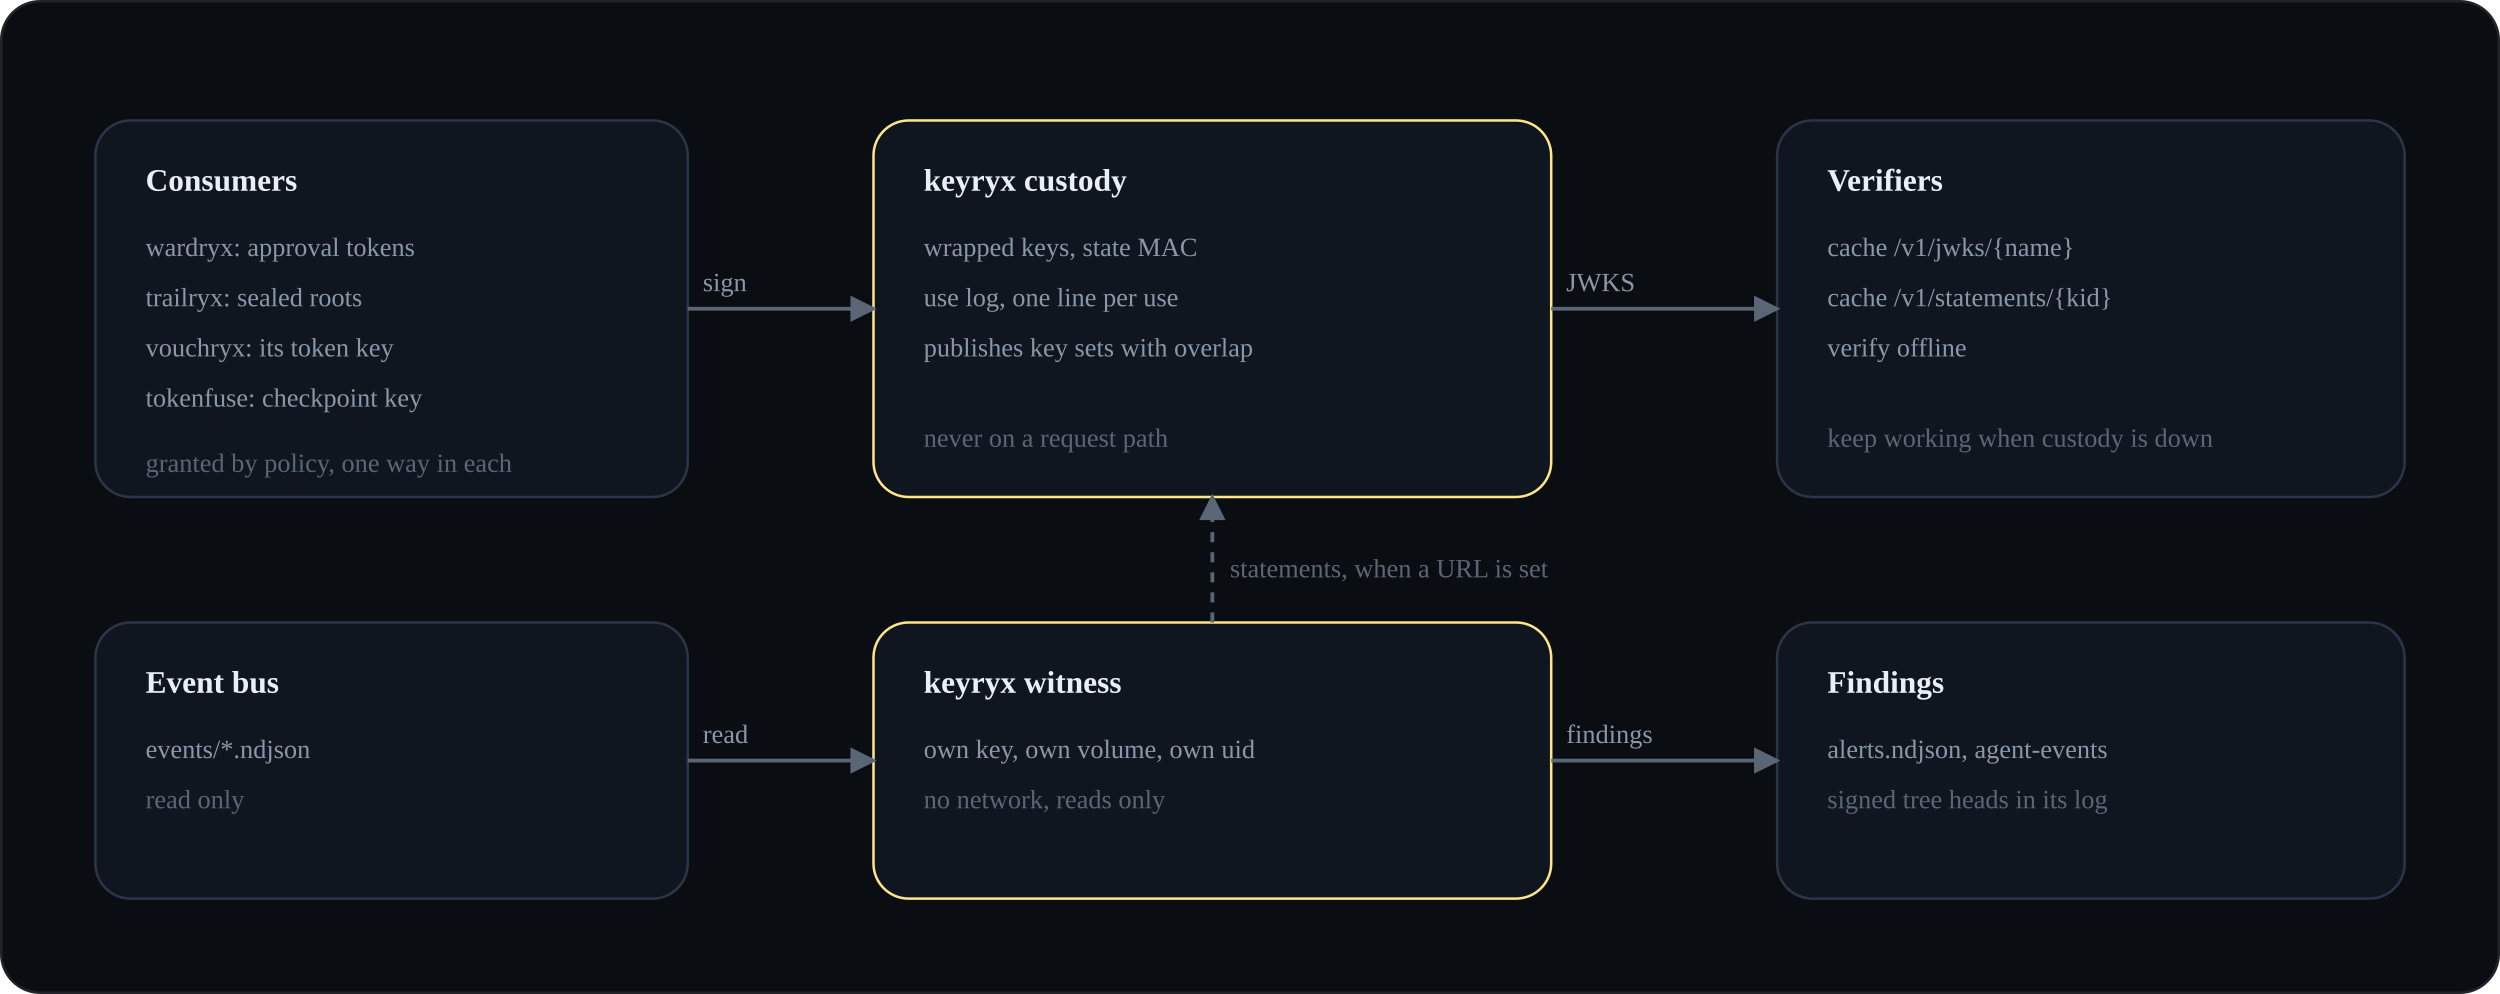
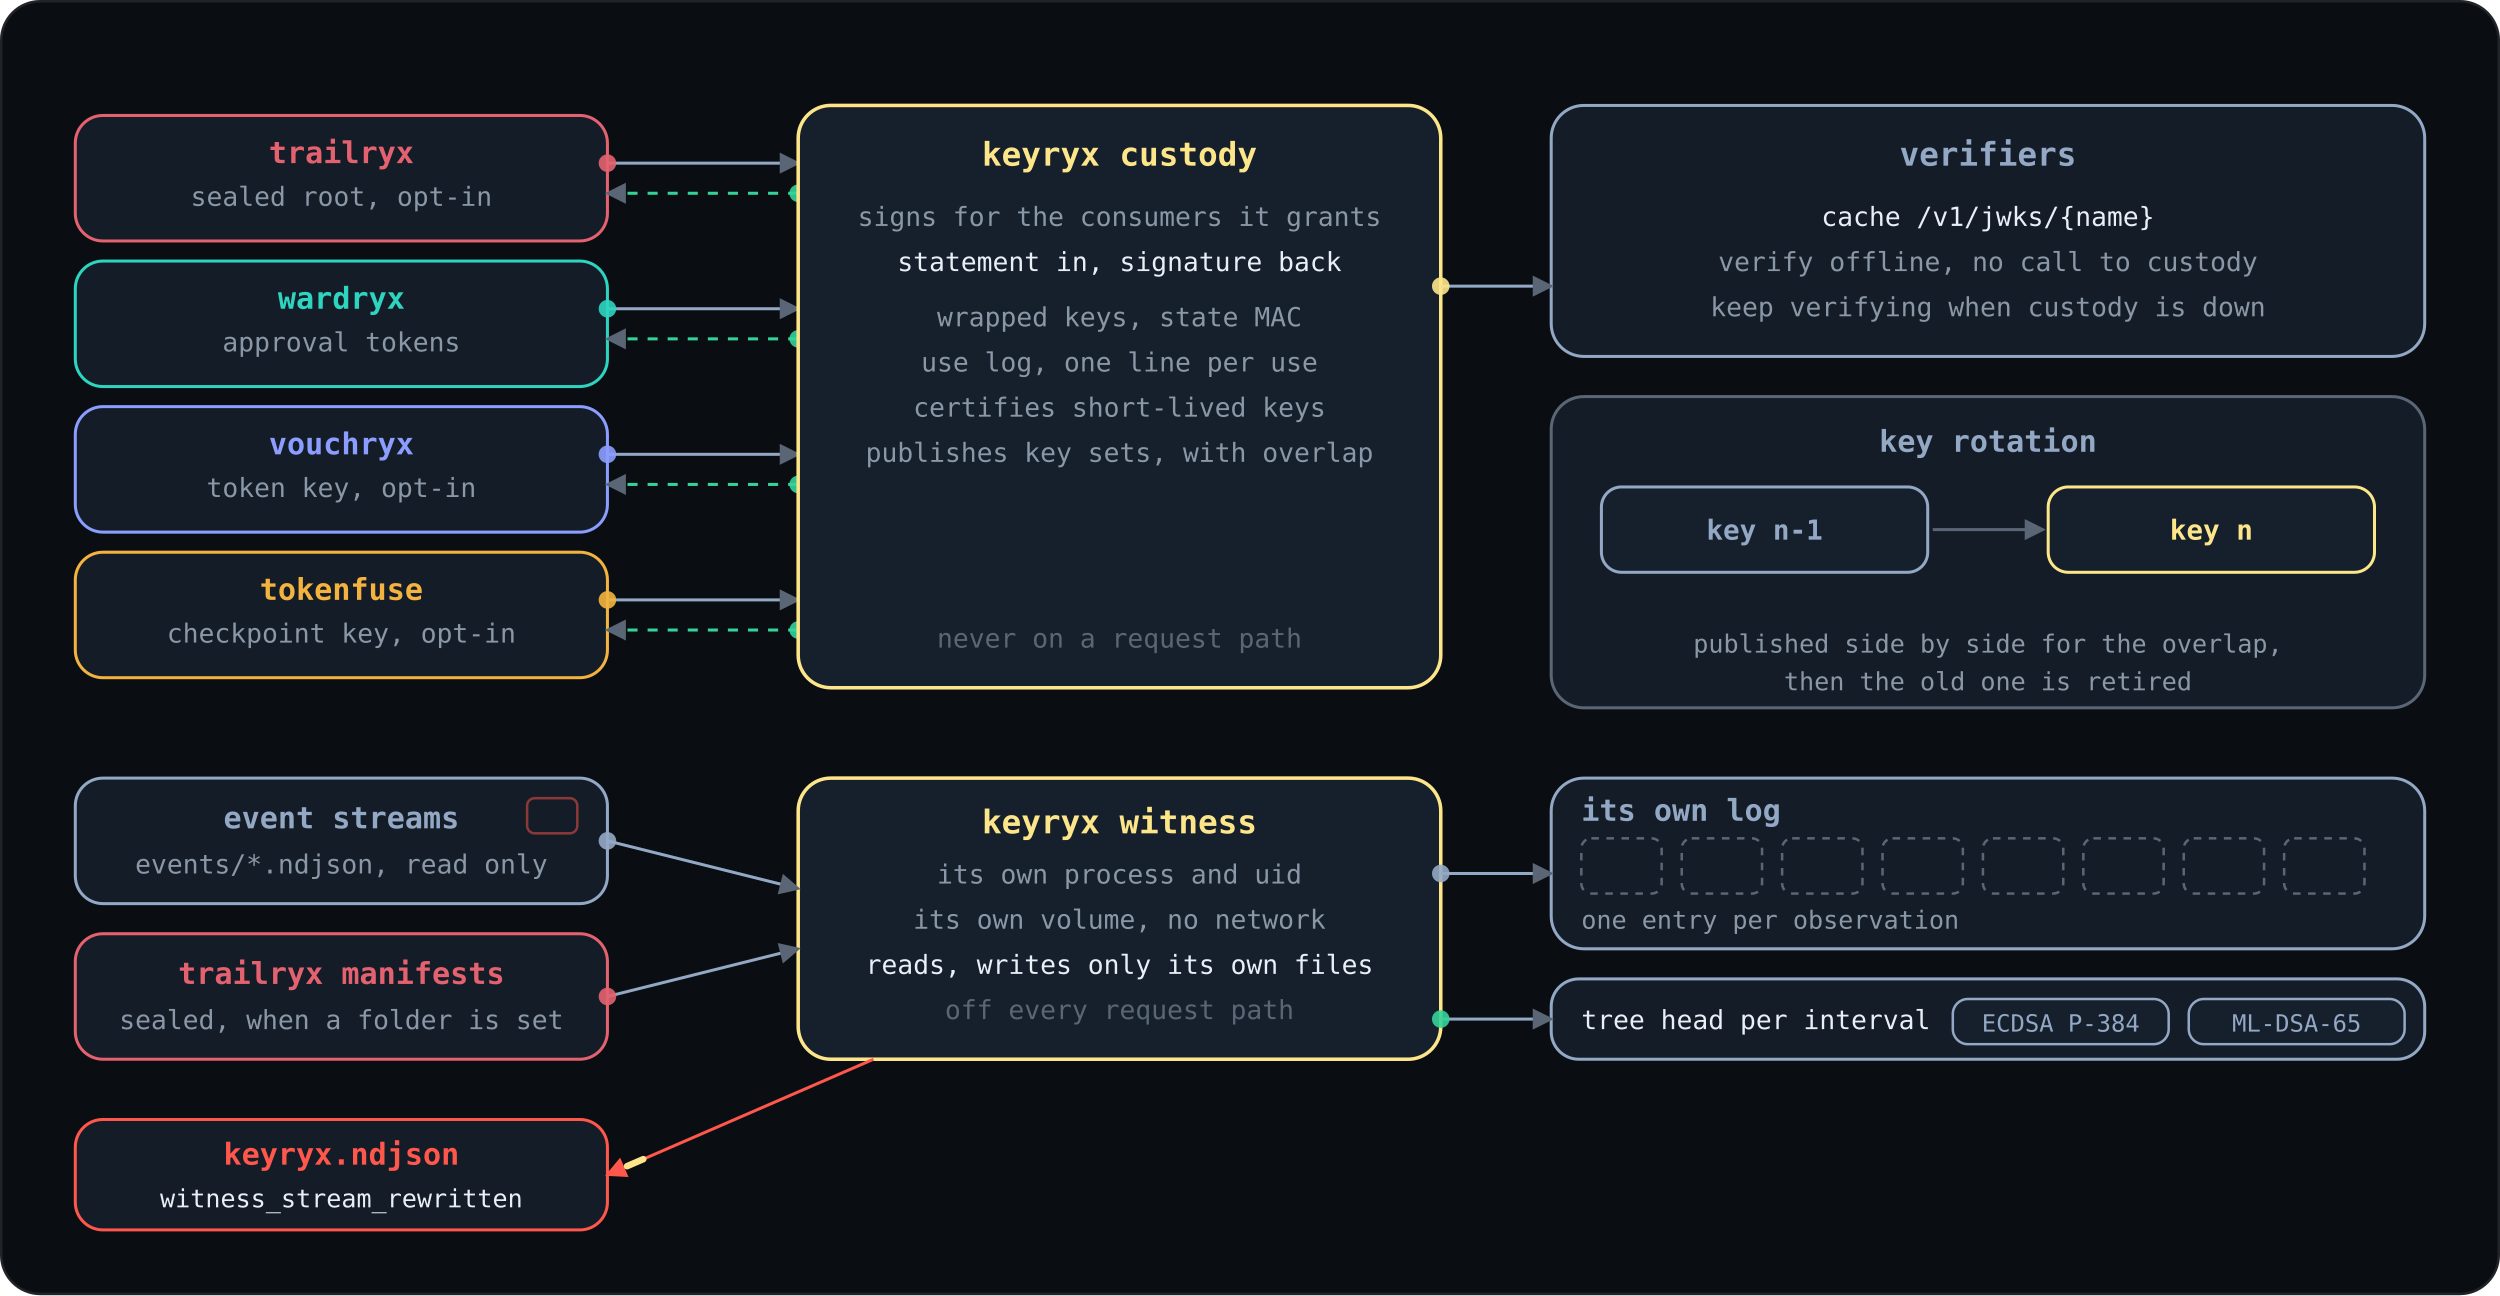
- <svg xmlns="http://www.w3.org/2000/svg" viewBox="-18 -18 996 396" width="996" height="396" role="img" aria-label="Keyryx: custody signs for the consumers it grants and publishes key sets, and a read-only witness reports what changed on the record">
-   <rect x="-18" y="-18" width="996" height="396" rx="16" fill="#0A0E13" />
-   <rect x="-17.5" y="-17.5" width="995" height="395" rx="15.5" fill="none" stroke="rgba(255,255,255,.09)" />
+ <svg xmlns="http://www.w3.org/2000/svg" viewBox="-18 -18 996 516" width="996" height="516" role="img" aria-label="Keyryx: custody signs for granted consumers and publishes key sets, and a read-only witness signs its tree heads and reports a rewritten stream">
+   <rect x="-18" y="-18" width="996" height="516" rx="16" fill="#0A0E13" />
+   <rect x="-17.5" y="-17.5" width="995" height="515" rx="15.5" fill="none" stroke="rgba(255,255,255,.09)" />
  <defs>
    <marker id="kx-a" viewBox="0 0 8 8" refX="7" refY="4" markerWidth="7" markerHeight="7" orient="auto">
      <path d="M0 0 L8 4 L0 8 z" fill="#5A6675" />
    </marker>
+     <marker id="kx-r" viewBox="0 0 8 8" refX="7" refY="4" markerWidth="7" markerHeight="7" orient="auto">
+       <path d="M0 0 L8 4 L0 8 z" fill="#FF574B" />
+     </marker>
    <style>
            .kx-t{font-family:ui-monospace,Menlo,monospace}
-             .kx-h{fill:#E9EFF6;font-size:12.5px;font-weight:700}
-             .kx-s{fill:#8A97A6;font-size:10.5px}
-             .kx-f{fill:#5A6675;font-size:10.5px}
-             @media (prefers-reduced-motion: reduce){ .kx-anim{display:none} }
+             @media (prefers-reduced-motion: reduce){
+               .kx-anim{display:none}
+             }
          </style>
  </defs>
-   <g>
-     <rect x="20" y="30" width="236" height="150" rx="14" fill="#10161F" stroke="#2a3547" />
-     <text x="40" y="58" class="kx-h">Consumers</text>
-     <text x="40" y="84" class="kx-s">wardryx: approval tokens</text>
-     <text x="40" y="104" class="kx-s">trailryx: sealed roots</text>
-     <text x="40" y="124" class="kx-s">vouchryx: its token key</text>
-     <text x="40" y="144" class="kx-s">tokenfuse: checkpoint key</text>
-     <text x="40" y="170" class="kx-f">granted by policy, one way in each</text>
-     <rect x="330" y="30" width="270" height="150" rx="14" fill="#10161F" stroke="#FDE68A" />
-     <text x="350" y="58" class="kx-h">keyryx custody</text>
-     <text x="350" y="84" class="kx-s">wrapped keys, state MAC</text>
-     <text x="350" y="104" class="kx-s">use log, one line per use</text>
-     <text x="350" y="124" class="kx-s">publishes key sets with overlap</text>
-     <text x="350" y="160" class="kx-f">never on a request path</text>
-     <rect x="690" y="30" width="250" height="150" rx="14" fill="#10161F" stroke="#2a3547" />
-     <text x="710" y="58" class="kx-h">Verifiers</text>
-     <text x="710" y="84" class="kx-s">cache /v1/jwks/{name}</text>
-     <text x="710" y="104" class="kx-s">cache /v1/statements/{kid}</text>
-     <text x="710" y="124" class="kx-s">verify offline</text>
-     <text x="710" y="160" class="kx-f">keep working when custody is down</text>
-     <rect x="20" y="230" width="236" height="110" rx="14" fill="#10161F" stroke="#2a3547" />
-     <text x="40" y="258" class="kx-h">Event bus</text>
-     <text x="40" y="284" class="kx-s">events/*.ndjson</text>
-     <text x="40" y="304" class="kx-f">read only</text>
-     <rect x="330" y="230" width="270" height="110" rx="14" fill="#10161F" stroke="#FDE68A" />
-     <text x="350" y="258" class="kx-h">keyryx witness</text>
-     <text x="350" y="284" class="kx-s">own key, own volume, own uid</text>
-     <text x="350" y="304" class="kx-f">no network, reads only</text>
-     <rect x="690" y="230" width="250" height="110" rx="14" fill="#10161F" stroke="#2a3547" />
-     <text x="710" y="258" class="kx-h">Findings</text>
-     <text x="710" y="284" class="kx-s">alerts.ndjson, agent-events</text>
-     <text x="710" y="304" class="kx-f">signed tree heads in its log</text>
+   <g class="kx-t" text-anchor="middle">
+     <rect x="12" y="28" width="212" height="50" rx="11" fill="#141C27" stroke="#E4626F" stroke-width="1.2" />
+     <text x="118" y="47" fill="#E4626F" font-size="12" font-weight="700">trailryx</text>
+     <text x="118" y="64" fill="#8A97A6" font-size="10.5">sealed root, opt-in</text>
+     <rect x="12" y="86" width="212" height="50" rx="11" fill="#141C27" stroke="#2DD4BF" stroke-width="1.2" />
+     <text x="118" y="105" fill="#2DD4BF" font-size="12" font-weight="700">wardryx</text>
+     <text x="118" y="122" fill="#8A97A6" font-size="10.5">approval tokens</text>
+     <rect x="12" y="144" width="212" height="50" rx="11" fill="#141C27" stroke="#8B9DFF" stroke-width="1.2" />
+     <text x="118" y="163" fill="#8B9DFF" font-size="12" font-weight="700">vouchryx</text>
+     <text x="118" y="180" fill="#8A97A6" font-size="10.5">token key, opt-in</text>
+     <rect x="12" y="202" width="212" height="50" rx="11" fill="#141C27" stroke="#F4B23E" stroke-width="1.2" />
+     <text x="118" y="221" fill="#F4B23E" font-size="12" font-weight="700">tokenfuse</text>
+     <text x="118" y="238" fill="#8A97A6" font-size="10.5">checkpoint key, opt-in</text>
+     <path d="M224 47 L300 47" stroke="#93A8C4" stroke-width="1.2" fill="none" marker-end="url(#kx-a)" />
+     <path d="M300 59 L224 59" stroke="#34D399" stroke-width="1.2" fill="none" stroke-dasharray="4 4" marker-end="url(#kx-a)" />
+     <circle r="3.5" fill="#E4626F" opacity=".9" transform="translate(224,47)">
+       <animateMotion dur="3.2s" begin="0.0s" repeatCount="indefinite" path="M224 47 L300 47" />
+     </circle>
+     <circle r="3.5" fill="#34D399" opacity=".9" transform="translate(300,59)">
+       <animateMotion dur="3.2s" begin="1.6s" repeatCount="indefinite" path="M300 59 L224 59" />
+     </circle>
+     <path d="M224 105 L300 105" stroke="#93A8C4" stroke-width="1.2" fill="none" marker-end="url(#kx-a)" />
+     <path d="M300 117 L224 117" stroke="#34D399" stroke-width="1.2" fill="none" stroke-dasharray="4 4" marker-end="url(#kx-a)" />
+     <circle r="3.5" fill="#2DD4BF" opacity=".9" transform="translate(224,105)">
+       <animateMotion dur="3.2s" begin="0.8s" repeatCount="indefinite" path="M224 105 L300 105" />
+     </circle>
+     <circle r="3.5" fill="#34D399" opacity=".9" transform="translate(300,117)">
+       <animateMotion dur="3.2s" begin="2.4s" repeatCount="indefinite" path="M300 117 L224 117" />
+     </circle>
+     <path d="M224 163 L300 163" stroke="#93A8C4" stroke-width="1.2" fill="none" marker-end="url(#kx-a)" />
+     <path d="M300 175 L224 175" stroke="#34D399" stroke-width="1.2" fill="none" stroke-dasharray="4 4" marker-end="url(#kx-a)" />
+     <circle r="3.5" fill="#8B9DFF" opacity=".9" transform="translate(224,163)">
+       <animateMotion dur="3.2s" begin="1.6s" repeatCount="indefinite" path="M224 163 L300 163" />
+     </circle>
+     <circle r="3.5" fill="#34D399" opacity=".9" transform="translate(300,175)">
+       <animateMotion dur="3.2s" begin="3.2s" repeatCount="indefinite" path="M300 175 L224 175" />
+     </circle>
+     <path d="M224 221 L300 221" stroke="#93A8C4" stroke-width="1.2" fill="none" marker-end="url(#kx-a)" />
+     <path d="M300 233 L224 233" stroke="#34D399" stroke-width="1.2" fill="none" stroke-dasharray="4 4" marker-end="url(#kx-a)" />
+     <circle r="3.5" fill="#F4B23E" opacity=".9" transform="translate(224,221)">
+       <animateMotion dur="3.2s" begin="2.4s" repeatCount="indefinite" path="M224 221 L300 221" />
+     </circle>
+     <circle r="3.5" fill="#34D399" opacity=".9" transform="translate(300,233)">
+       <animateMotion dur="3.2s" begin="4.0s" repeatCount="indefinite" path="M300 233 L224 233" />
+     </circle>
+     <rect x="300" y="24" width="256" height="232" rx="13" fill="#161F2C" stroke="#FDE68A" stroke-width="1.4">
+       <animate attributeName="stroke-opacity" values="1;.45;1" dur="3.4s" repeatCount="indefinite" />
+     </rect>
+     <text x="428" y="48" fill="#FDE68A" font-size="13" font-weight="700">keyryx custody</text>
+     <text x="428" y="72" fill="#8A97A6" font-size="10.5">signs for the consumers it grants</text>
+     <text x="428" y="90" fill="#E9EFF6" font-size="10.5">statement in, signature back</text>
+     <text x="428" y="112" fill="#8A97A6" font-size="10.5">wrapped keys, state MAC</text>
+     <text x="428" y="130" fill="#8A97A6" font-size="10.5">use log, one line per use</text>
+     <text x="428" y="148" fill="#8A97A6" font-size="10.5">certifies short-lived keys</text>
+     <text x="428" y="166" fill="#8A97A6" font-size="10.5">publishes key sets, with overlap</text>
+     <text x="428" y="240" fill="#5A6675" font-size="10.5">never on a request path</text>
+     <rect x="600" y="24" width="348" height="100" rx="13" fill="#141C27" stroke="#93A8C4" stroke-width="1.2" />
+     <text x="774" y="48" fill="#93A8C4" font-size="13" font-weight="700">verifiers</text>
+     <text x="774" y="72" fill="#E9EFF6" font-size="10.5">cache /v1/jwks/{name}</text>
+     <text x="774" y="90" fill="#8A97A6" font-size="10.5">verify offline, no call to custody</text>
+     <text x="774" y="108" fill="#8A97A6" font-size="10.5">keep verifying when custody is down</text>
+     <path d="M556 96 L600 96" stroke="#93A8C4" stroke-width="1.2" fill="none" marker-end="url(#kx-a)" />
+     <circle r="3.5" fill="#FDE68A" opacity=".9" transform="translate(556,96)">
+       <animateMotion dur="3.0s" begin="0.4s" repeatCount="indefinite" path="M556 96 L600 96" />
+     </circle>
+     <rect x="600" y="140" width="348" height="124" rx="13" fill="#141C27" stroke="#5A6675" stroke-width="1.2" />
+     <text x="774" y="162" fill="#93A8C4" font-size="12" font-weight="700">key rotation</text>
+     <rect x="620" y="176" width="130" height="34" rx="8" fill="#161F2C" stroke="#93A8C4" stroke-width="1.2" />
+     <rect x="798" y="176" width="130" height="34" rx="8" fill="#161F2C" stroke="#FDE68A" stroke-width="1.2" />
+     <text x="685" y="197" fill="#93A8C4" font-size="11" font-weight="700">key n-1</text>
+     <text x="863" y="197" fill="#FDE68A" font-size="11" font-weight="700">key n</text>
+     <path d="M752 193 L796 193" stroke="#5A6675" stroke-width="1.2" fill="none" marker-end="url(#kx-a)" />
+     <text x="774" y="242" fill="#8A97A6" font-size="10">published side by side for the overlap,</text>
+     <text x="774" y="257" fill="#8A97A6" font-size="10">then the old one is retired</text>
+     <rect x="12" y="292" width="212" height="50" rx="11" fill="#141C27" stroke="#93A8C4" stroke-width="1.2" />
+     <text x="118" y="312" fill="#93A8C4" font-size="12" font-weight="700">event streams</text>
+     <text x="118" y="330" fill="#8A97A6" font-size="10.5">events/*.ndjson, read only</text>
+     <rect x="192" y="300" width="20" height="14" rx="3" fill="none" stroke="#FF574B" stroke-width="1" stroke-opacity=".5" />
+     <rect x="12" y="354" width="212" height="50" rx="11" fill="#141C27" stroke="#E4626F" stroke-width="1.2" />
+     <text x="118" y="374" fill="#E4626F" font-size="12" font-weight="700">trailryx manifests</text>
+     <text x="118" y="392" fill="#8A97A6" font-size="10.5">sealed, when a folder is set</text>
+     <rect x="300" y="292" width="256" height="112" rx="13" fill="#161F2C" stroke="#FDE68A" stroke-width="1.4" />
+     <text x="428" y="314" fill="#FDE68A" font-size="13" font-weight="700">keyryx witness</text>
+     <text x="428" y="334" fill="#8A97A6" font-size="10.5">its own process and uid</text>
+     <text x="428" y="352" fill="#8A97A6" font-size="10.5">its own volume, no network</text>
+     <text x="428" y="370" fill="#E9EFF6" font-size="10.5">reads, writes only its own files</text>
+     <text x="428" y="388" fill="#5A6675" font-size="10.5">off every request path</text>
+     <path d="M224 317 L300 336" stroke="#93A8C4" stroke-width="1.2" fill="none" marker-end="url(#kx-a)" />
+     <path d="M224 379 L300 360" stroke="#93A8C4" stroke-width="1.2" fill="none" marker-end="url(#kx-a)" />
+     <rect x="600" y="292" width="348" height="68" rx="13" fill="#141C27" stroke="#93A8C4" stroke-width="1.2" />
+     <text x="612" y="309" fill="#93A8C4" font-size="12" font-weight="700" text-anchor="start">its own log</text>
+     <rect x="612" y="316" width="32" height="22" rx="4" fill="none" stroke="#5A6675" stroke-dasharray="3 3" />
+     <rect x="652" y="316" width="32" height="22" rx="4" fill="none" stroke="#5A6675" stroke-dasharray="3 3" />
+     <rect x="692" y="316" width="32" height="22" rx="4" fill="none" stroke="#5A6675" stroke-dasharray="3 3" />
+     <rect x="732" y="316" width="32" height="22" rx="4" fill="none" stroke="#5A6675" stroke-dasharray="3 3" />
+     <rect x="772" y="316" width="32" height="22" rx="4" fill="none" stroke="#5A6675" stroke-dasharray="3 3" />
+     <rect x="812" y="316" width="32" height="22" rx="4" fill="none" stroke="#5A6675" stroke-dasharray="3 3" />
+     <rect x="852" y="316" width="32" height="22" rx="4" fill="none" stroke="#5A6675" stroke-dasharray="3 3" />
+     <rect x="892" y="316" width="32" height="22" rx="4" fill="none" stroke="#5A6675" stroke-dasharray="3 3" />
+     <text x="612" y="352" fill="#8A97A6" font-size="10" text-anchor="start">one entry per observation</text>
+     <path d="M556 330 L600 330" stroke="#93A8C4" stroke-width="1.2" fill="none" marker-end="url(#kx-a)" />
+     <rect x="600" y="372" width="348" height="32" rx="11" fill="#141C27" stroke="#93A8C4" stroke-width="1.2" />
+     <text x="612" y="392" fill="#E9EFF6" font-size="10.5" text-anchor="start">tree head per interval</text>
+     <rect x="760" y="380" width="86" height="18" rx="6" fill="#161F2C" stroke="#93A8C4" stroke-width="1" />
+     <rect x="854" y="380" width="86" height="18" rx="6" fill="#161F2C" stroke="#93A8C4" stroke-width="1" />
+     <text x="803" y="393" fill="#93A8C4" font-size="9.5">ECDSA P-384</text>
+     <text x="897" y="393" fill="#93A8C4" font-size="9.5">ML-DSA-65</text>
+     <path d="M556 388 L600 388" stroke="#93A8C4" stroke-width="1.2" fill="none" marker-end="url(#kx-a)" />
+     <rect x="12" y="428" width="212" height="44" rx="11" fill="#141C27" stroke="#FF574B" stroke-width="1.2" />
+     <text x="118" y="446" fill="#FF574B" font-size="12" font-weight="700">keyryx.ndjson</text>
+     <text x="118" y="463" fill="#E9EFF6" font-size="10">witness_stream_rewritten</text>
+     <path d="M330 404 L224 450" stroke="#FF574B" stroke-width="1.2" fill="none" marker-end="url(#kx-r)" />
+     <g class="kx-anim">
+       <circle r="3.5" fill="#93A8C4" opacity=".9" transform="translate(224,317)">
+         <animateMotion dur="3.4s" repeatCount="indefinite" path="M224 317 L300 336" />
+       </circle>
+       <circle r="3.5" fill="#E4626F" opacity=".9" transform="translate(224,379)">
+         <animateMotion dur="3.4s" begin="1.7s" repeatCount="indefinite" path="M224 379 L300 360" />
+       </circle>
+       <circle r="3.5" fill="#93A8C4" opacity=".9" transform="translate(556,330)">
+         <animateMotion dur="4s" repeatCount="indefinite" path="M556 330 L600 330" />
+       </circle>
+       <circle r="3.5" fill="#34D399" opacity=".9" transform="translate(556,388)">
+         <animateMotion dur="4s" begin="2s" repeatCount="indefinite" path="M556 388 L600 388" />
+       </circle>
+       <rect x="612" y="316" width="32" height="22" rx="4" fill="#93A8C4" fill-opacity=".35" stroke="#93A8C4" opacity="0">
+         <animate attributeName="opacity" values="0;0;1;1" keyTimes="0;0.001;0.011;1" dur="12s" repeatCount="indefinite" />
+       </rect>
+       <rect x="652" y="316" width="32" height="22" rx="4" fill="#93A8C4" fill-opacity=".35" stroke="#93A8C4" opacity="0">
+         <animate attributeName="opacity" values="0;0;1;1" keyTimes="0;0.101;0.111;1" dur="12s" repeatCount="indefinite" />
+       </rect>
+       <rect x="692" y="316" width="32" height="22" rx="4" fill="#93A8C4" fill-opacity=".35" stroke="#93A8C4" opacity="0">
+         <animate attributeName="opacity" values="0;0;1;1" keyTimes="0;0.201;0.211;1" dur="12s" repeatCount="indefinite" />
+       </rect>
+       <rect x="732" y="316" width="32" height="22" rx="4" fill="#93A8C4" fill-opacity=".35" stroke="#93A8C4" opacity="0">
+         <animate attributeName="opacity" values="0;0;1;1" keyTimes="0;0.301;0.311;1" dur="12s" repeatCount="indefinite" />
+       </rect>
+       <rect x="772" y="316" width="32" height="22" rx="4" fill="#93A8C4" fill-opacity=".35" stroke="#93A8C4" opacity="0">
+         <animate attributeName="opacity" values="0;0;1;1" keyTimes="0;0.401;0.411;1" dur="12s" repeatCount="indefinite" />
+       </rect>
+       <rect x="812" y="316" width="32" height="22" rx="4" fill="#93A8C4" fill-opacity=".35" stroke="#93A8C4" opacity="0">
+         <animate attributeName="opacity" values="0;0;1;1" keyTimes="0;0.501;0.511;1" dur="12s" repeatCount="indefinite" />
+       </rect>
+       <rect x="852" y="316" width="32" height="22" rx="4" fill="#93A8C4" fill-opacity=".35" stroke="#93A8C4" opacity="0">
+         <animate attributeName="opacity" values="0;0;1;1" keyTimes="0;0.601;0.611;1" dur="12s" repeatCount="indefinite" />
+       </rect>
+       <rect x="892" y="316" width="32" height="22" rx="4" fill="#93A8C4" fill-opacity=".35" stroke="#93A8C4" opacity="0">
+         <animate attributeName="opacity" values="0;0;1;1" keyTimes="0;0.701;0.711;1" dur="12s" repeatCount="indefinite" />
+       </rect>
+       <rect x="192" y="300" width="20" height="14" rx="3" fill="#FF574B" opacity="0">
+         <animate attributeName="opacity" values="0;0.95;0.95;0" keyTimes="0;0.06;0.22;0.3" dur="12s" repeatCount="indefinite" />
+       </rect>
+       <circle r="4" fill="#FF574B" opacity="0">
+         <animate attributeName="opacity" values="0;0.95;0.95;0" keyTimes="0;0.04;0.5;0.52" dur="12s" repeatCount="indefinite" />
+         <animateMotion dur="12s" repeatCount="indefinite" keyPoints="0;1" keyTimes="0;1" calcMode="linear" path="M202 307 L300 336 L330 404 L224 450" />
+       </circle>
+       <rect x="12" y="428" width="212" height="44" rx="11" fill="none" stroke="#FF574B" stroke-width="1.6" opacity="0">
+         <animate attributeName="opacity" values="0;0;1;1;0" keyTimes="0;0.55;0.6;0.9;0.95" dur="12s" repeatCount="indefinite" />
+       </rect>
+       <rect x="620" y="176" width="130" height="34" rx="8" fill="none" stroke="#FF574B" stroke-width="1.2" stroke-dasharray="4 3" opacity="0">
+         <animate attributeName="opacity" values="0;0;1;1;0" keyTimes="0;0.5;0.56;0.92;0.97" dur="12s" repeatCount="indefinite" />
+       </rect>
+     </g>
  </g>
-   <g stroke="#5A6675" stroke-width="1.5" fill="none">
-     <line x1="256" y1="105" x2="330" y2="105" marker-end="url(#kx-a)" />
-     <line x1="600" y1="105" x2="690" y2="105" marker-end="url(#kx-a)" />
-     <line x1="256" y1="285" x2="330" y2="285" marker-end="url(#kx-a)" />
-     <line x1="600" y1="285" x2="690" y2="285" marker-end="url(#kx-a)" />
-     <line x1="465" y1="230" x2="465" y2="180" stroke-dasharray="4 4" marker-end="url(#kx-a)" />
-   </g>
-   <text x="262" y="98" class="kx-s">sign</text>
-   <text x="606" y="98" class="kx-s">JWKS</text>
-   <text x="262" y="278" class="kx-s">read</text>
-   <text x="606" y="278" class="kx-s">findings</text>
-   <text x="472" y="212" class="kx-f">statements, when a URL is set</text>
  <g fill="none">
-     <line x1="256" y1="105" x2="330" y2="105" pathLength="100" stroke="#FDE68A" stroke-width="2.6" stroke-linecap="round" stroke-dasharray="7 100" stroke-dashoffset="7">
+     <path d="M224 47 L300 47" fill="none" pathLength="100" stroke="#FDE68A" stroke-width="2.6" stroke-linecap="round" stroke-dasharray="7 100" stroke-dashoffset="7">
      <animate attributeName="stroke-dashoffset" from="7" to="-100" dur="2.4s" begin="-0.00s" repeatCount="indefinite" />
-     </line>
-     <line x1="600" y1="105" x2="690" y2="105" pathLength="100" stroke="#FDE68A" stroke-width="2.6" stroke-linecap="round" stroke-dasharray="7 100" stroke-dashoffset="7">
+     </path>
+     <path d="M300 59 L224 59" fill="none" pathLength="100" stroke="#FDE68A" stroke-width="2.6" stroke-linecap="round" stroke-dasharray="7 100" stroke-dashoffset="7">
      <animate attributeName="stroke-dashoffset" from="7" to="-100" dur="2.4s" begin="-0.37s" repeatCount="indefinite" />
-     </line>
-     <line x1="256" y1="285" x2="330" y2="285" pathLength="100" stroke="#FDE68A" stroke-width="2.6" stroke-linecap="round" stroke-dasharray="7 100" stroke-dashoffset="7">
+     </path>
+     <path d="M224 105 L300 105" fill="none" pathLength="100" stroke="#FDE68A" stroke-width="2.6" stroke-linecap="round" stroke-dasharray="7 100" stroke-dashoffset="7">
      <animate attributeName="stroke-dashoffset" from="7" to="-100" dur="2.4s" begin="-0.74s" repeatCount="indefinite" />
-     </line>
-     <line x1="600" y1="285" x2="690" y2="285" pathLength="100" stroke="#FDE68A" stroke-width="2.6" stroke-linecap="round" stroke-dasharray="7 100" stroke-dashoffset="7">
+     </path>
+     <path d="M300 117 L224 117" fill="none" pathLength="100" stroke="#FDE68A" stroke-width="2.6" stroke-linecap="round" stroke-dasharray="7 100" stroke-dashoffset="7">
      <animate attributeName="stroke-dashoffset" from="7" to="-100" dur="2.4s" begin="-1.11s" repeatCount="indefinite" />
-     </line>
-     <line x1="465" y1="230" x2="465" y2="180" pathLength="100" stroke="#FDE68A" stroke-width="2.6" stroke-linecap="round" stroke-dasharray="7 100" stroke-dashoffset="7">
+     </path>
+     <path d="M224 163 L300 163" fill="none" pathLength="100" stroke="#FDE68A" stroke-width="2.6" stroke-linecap="round" stroke-dasharray="7 100" stroke-dashoffset="7">
      <animate attributeName="stroke-dashoffset" from="7" to="-100" dur="2.4s" begin="-1.48s" repeatCount="indefinite" />
-     </line>
+     </path>
+     <path d="M300 175 L224 175" fill="none" pathLength="100" stroke="#FDE68A" stroke-width="2.6" stroke-linecap="round" stroke-dasharray="7 100" stroke-dashoffset="7">
+       <animate attributeName="stroke-dashoffset" from="7" to="-100" dur="2.4s" begin="-1.85s" repeatCount="indefinite" />
+     </path>
+     <path d="M224 221 L300 221" fill="none" pathLength="100" stroke="#FDE68A" stroke-width="2.6" stroke-linecap="round" stroke-dasharray="7 100" stroke-dashoffset="7">
+       <animate attributeName="stroke-dashoffset" from="7" to="-100" dur="2.4s" begin="-2.22s" repeatCount="indefinite" />
+     </path>
+     <path d="M300 233 L224 233" fill="none" pathLength="100" stroke="#FDE68A" stroke-width="2.6" stroke-linecap="round" stroke-dasharray="7 100" stroke-dashoffset="7">
+       <animate attributeName="stroke-dashoffset" from="7" to="-100" dur="2.4s" begin="-2.59s" repeatCount="indefinite" />
+     </path>
+     <path d="M556 96 L600 96" fill="none" pathLength="100" stroke="#FDE68A" stroke-width="2.6" stroke-linecap="round" stroke-dasharray="7 100" stroke-dashoffset="7">
+       <animate attributeName="stroke-dashoffset" from="7" to="-100" dur="2.4s" begin="-2.96s" repeatCount="indefinite" />
+     </path>
+     <path d="M752 193 L796 193" fill="none" pathLength="100" stroke="#FDE68A" stroke-width="2.6" stroke-linecap="round" stroke-dasharray="7 100" stroke-dashoffset="7">
+       <animate attributeName="stroke-dashoffset" from="7" to="-100" dur="2.4s" begin="-3.33s" repeatCount="indefinite" />
+     </path>
+     <path d="M224 317 L300 336" fill="none" pathLength="100" stroke="#FDE68A" stroke-width="2.6" stroke-linecap="round" stroke-dasharray="7 100" stroke-dashoffset="7">
+       <animate attributeName="stroke-dashoffset" from="7" to="-100" dur="2.4s" begin="-3.70s" repeatCount="indefinite" />
+     </path>
+     <path d="M224 379 L300 360" fill="none" pathLength="100" stroke="#FDE68A" stroke-width="2.6" stroke-linecap="round" stroke-dasharray="7 100" stroke-dashoffset="7">
+       <animate attributeName="stroke-dashoffset" from="7" to="-100" dur="2.4s" begin="-4.07s" repeatCount="indefinite" />
+     </path>
+     <path d="M556 330 L600 330" fill="none" pathLength="100" stroke="#FDE68A" stroke-width="2.6" stroke-linecap="round" stroke-dasharray="7 100" stroke-dashoffset="7">
+       <animate attributeName="stroke-dashoffset" from="7" to="-100" dur="2.4s" begin="-4.44s" repeatCount="indefinite" />
+     </path>
+     <path d="M556 388 L600 388" fill="none" pathLength="100" stroke="#FDE68A" stroke-width="2.6" stroke-linecap="round" stroke-dasharray="7 100" stroke-dashoffset="7">
+       <animate attributeName="stroke-dashoffset" from="7" to="-100" dur="2.4s" begin="-4.81s" repeatCount="indefinite" />
+     </path>
+     <path d="M330 404 L224 450" fill="none" pathLength="100" stroke="#FDE68A" stroke-width="2.6" stroke-linecap="round" stroke-dasharray="7 100" stroke-dashoffset="7">
+       <animate attributeName="stroke-dashoffset" from="7" to="-100" dur="2.4s" begin="-5.18s" repeatCount="indefinite" />
+     </path>
  </g>
</svg>
